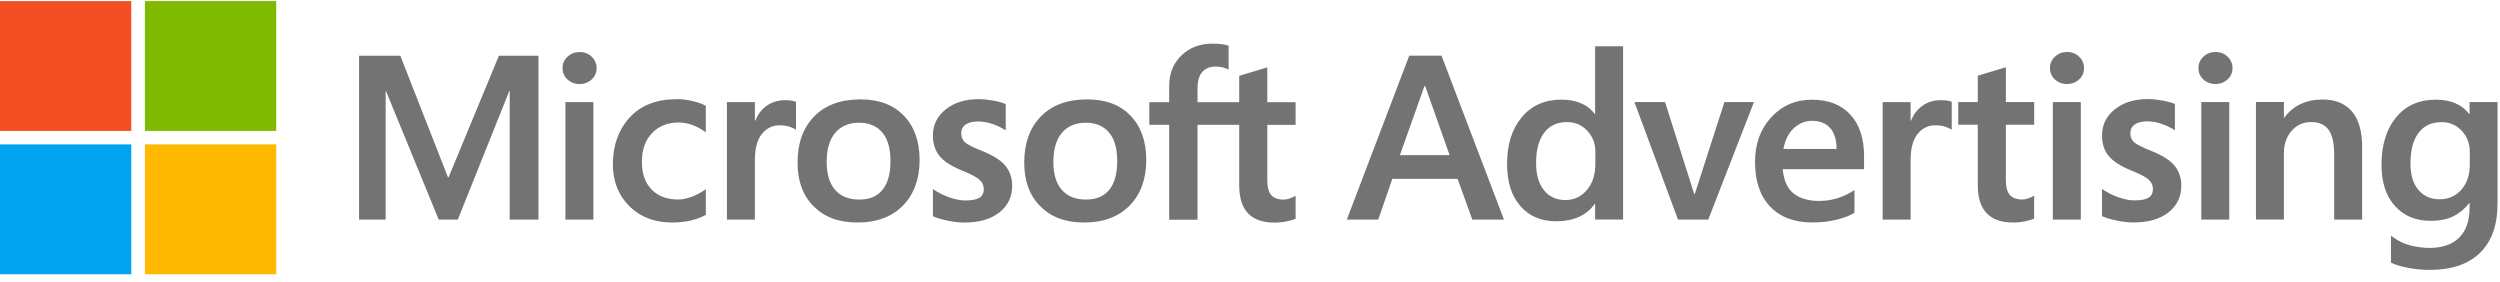
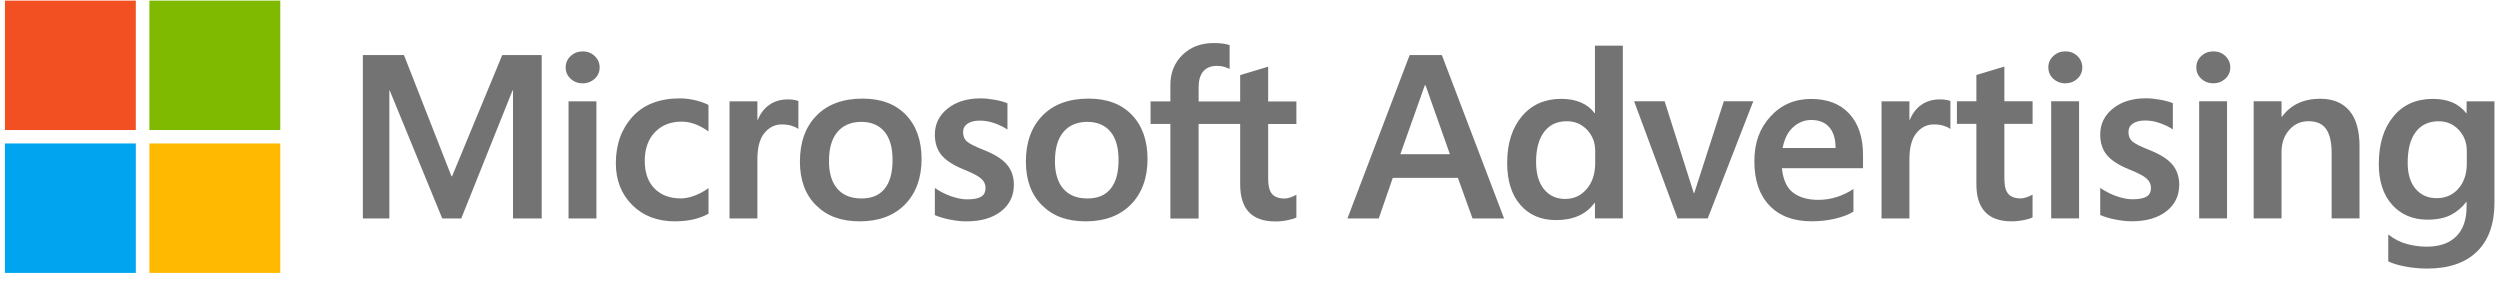
- <svg xmlns="http://www.w3.org/2000/svg" width="311" height="35" viewBox="0 0 311 35" fill="none">
-   <path d="M66.987 6.93V27.321H63.407V11.338H63.35L56.949 27.321H54.577L48.019 11.338H47.976V27.321H44.668V6.93H49.799L55.722 22.044H55.808L62.066 6.93H66.987ZM69.98 8.478C69.98 7.907 70.189 7.435 70.605 7.048C71.02 6.665 71.516 6.472 72.094 6.472C72.71 6.472 73.216 6.67 73.617 7.062C74.017 7.454 74.218 7.926 74.218 8.478C74.218 9.03 74.013 9.507 73.602 9.885C73.192 10.262 72.686 10.456 72.094 10.456C71.502 10.456 71.001 10.262 70.591 9.88C70.185 9.498 69.98 9.03 69.98 8.478ZM73.817 27.321H70.337V12.703H73.817V27.321ZM84.37 24.819C84.886 24.819 85.459 24.701 86.084 24.465C86.709 24.229 87.282 23.918 87.807 23.526V26.726C87.253 27.038 86.623 27.274 85.917 27.439C85.21 27.599 84.437 27.68 83.592 27.68C81.416 27.68 79.65 27 78.285 25.641C76.924 24.281 76.242 22.544 76.242 20.43C76.242 18.079 76.939 16.144 78.328 14.619C79.717 13.099 81.688 12.334 84.237 12.334C84.891 12.334 85.549 12.419 86.213 12.585C86.881 12.75 87.411 12.943 87.802 13.16V16.46C87.268 16.073 86.719 15.771 86.155 15.558C85.592 15.346 85.019 15.237 84.437 15.237C83.067 15.237 81.96 15.681 81.115 16.559C80.27 17.442 79.85 18.631 79.85 20.127C79.85 21.624 80.256 22.756 81.067 23.583C81.879 24.409 82.977 24.819 84.365 24.819M97.711 12.462C97.988 12.462 98.241 12.481 98.46 12.518C98.68 12.556 98.871 12.603 99.024 12.66V16.144C98.842 16.011 98.575 15.884 98.227 15.766C97.878 15.648 97.453 15.587 96.952 15.587C96.098 15.587 95.377 15.941 94.79 16.653C94.198 17.366 93.907 18.461 93.907 19.939V27.321H90.427V12.703H93.907V15.006H93.964C94.279 14.208 94.761 13.585 95.401 13.137C96.045 12.688 96.814 12.462 97.716 12.462M99.215 20.227C99.215 17.81 99.902 15.893 101.286 14.482C102.666 13.071 104.584 12.363 107.038 12.363C109.348 12.363 111.152 13.042 112.45 14.402C113.749 15.761 114.398 17.597 114.398 19.915C114.398 22.233 113.706 24.172 112.326 25.575C110.947 26.976 109.066 27.68 106.689 27.68C104.312 27.68 102.58 27.014 101.234 25.683C99.888 24.352 99.215 22.535 99.215 20.231M102.837 20.118C102.837 21.647 103.186 22.813 103.887 23.616C104.584 24.423 105.587 24.824 106.895 24.824C108.202 24.824 109.124 24.423 109.782 23.616C110.446 22.808 110.775 21.614 110.775 20.033C110.775 18.452 110.431 17.272 109.749 16.469C109.066 15.667 108.102 15.266 106.866 15.266C105.63 15.266 104.603 15.686 103.897 16.526C103.191 17.366 102.842 18.56 102.842 20.118M119.577 16.549C119.577 17.045 119.734 17.427 120.049 17.711C120.364 17.989 121.066 18.343 122.149 18.768C123.538 19.32 124.517 19.939 125.075 20.623C125.638 21.312 125.915 22.143 125.915 23.12C125.915 24.494 125.381 25.598 124.311 26.434C123.242 27.269 121.796 27.684 119.977 27.684C119.362 27.684 118.684 27.614 117.944 27.462C117.2 27.316 116.57 27.127 116.054 26.901V23.517C116.684 23.951 117.367 24.3 118.097 24.555C118.827 24.81 119.486 24.937 120.082 24.937C120.87 24.937 121.448 24.829 121.82 24.612C122.192 24.394 122.378 24.026 122.378 23.517C122.378 23.044 122.183 22.643 121.796 22.313C121.409 21.987 120.674 21.61 119.591 21.18C118.307 20.647 117.395 20.052 116.861 19.386C116.326 18.721 116.054 17.881 116.054 16.856C116.054 15.539 116.584 14.454 117.644 13.609C118.703 12.759 120.078 12.334 121.763 12.334C122.278 12.334 122.86 12.391 123.505 12.504C124.144 12.618 124.684 12.764 125.113 12.948V16.219C124.655 15.917 124.116 15.653 123.505 15.435C122.889 15.218 122.283 15.11 121.677 15.11C121.013 15.11 120.503 15.237 120.13 15.492C119.763 15.747 119.577 16.101 119.577 16.545M127.414 20.227C127.414 17.81 128.106 15.893 129.485 14.482C130.865 13.071 132.784 12.363 135.237 12.363C137.547 12.363 139.351 13.042 140.65 14.402C141.948 15.761 142.597 17.597 142.597 19.915C142.597 22.233 141.905 24.172 140.526 25.575C139.146 26.976 137.266 27.68 134.889 27.68C132.512 27.68 130.779 27.014 129.433 25.683C128.087 24.352 127.414 22.535 127.414 20.231M131.037 20.118C131.037 21.647 131.385 22.813 132.087 23.616C132.788 24.423 133.786 24.824 135.094 24.824C136.402 24.824 137.323 24.423 137.986 23.616C138.65 22.808 138.979 21.614 138.979 20.033C138.979 18.452 138.635 17.272 137.953 16.469C137.266 15.667 136.306 15.266 135.07 15.266C133.834 15.266 132.807 15.686 132.101 16.526C131.395 17.366 131.046 18.56 131.046 20.118M154.153 15.525H148.969V27.331H145.447V15.525H142.974V12.712H145.447V10.678C145.447 9.143 145.953 7.883 146.965 6.901C147.976 5.92 149.27 5.429 150.855 5.429C151.275 5.429 151.652 5.452 151.976 5.495C152.301 5.537 152.592 5.603 152.84 5.688V8.662C152.726 8.596 152.525 8.516 152.234 8.421C151.948 8.327 151.618 8.28 151.241 8.28C150.511 8.28 149.952 8.506 149.561 8.955C149.17 9.403 148.974 10.073 148.974 10.951V12.717H154.158V9.431L157.651 8.379V12.717H161.174V15.53H157.651V22.37C157.651 23.271 157.818 23.904 158.148 24.276C158.477 24.645 158.997 24.833 159.709 24.833C159.909 24.833 160.153 24.786 160.434 24.692C160.716 24.598 160.964 24.484 161.174 24.352V27.198C160.954 27.321 160.587 27.434 160.071 27.538C159.561 27.642 159.055 27.694 158.554 27.694C157.088 27.694 155.986 27.307 155.255 26.537C154.52 25.763 154.158 24.602 154.158 23.044V15.535L154.153 15.525Z" fill="#737373" />
-   <path d="M16.333 0.133H0V16.285H16.333V0.133Z" fill="#F25022" />
-   <path d="M34.363 0.133H18.029V16.285H34.363V0.133Z" fill="#7FBA00" />
-   <path d="M16.333 17.962H0V34.115H16.333V17.962Z" fill="#00A4EF" />
-   <path d="M34.363 17.962H18.029V34.115H34.363V17.962Z" fill="#FFB900" />
-   <path d="M179.328 6.929L187.094 27.32H183.155L181.328 22.255H173.203L171.453 27.32H167.543L175.309 6.929H179.338H179.328ZM177.199 10.71L174.148 19.3H180.33L177.294 10.71H177.194H177.199Z" fill="#737373" />
-   <path d="M198.434 5.757H201.913V27.314H198.434V25.379H198.376C197.852 26.101 197.183 26.639 196.386 26.993C195.585 27.347 194.649 27.527 193.575 27.527C191.714 27.527 190.233 26.894 189.131 25.634C188.029 24.373 187.479 22.622 187.479 20.385C187.479 17.968 188.091 16.033 189.313 14.574C190.534 13.12 192.172 12.394 194.224 12.394C195.154 12.394 195.976 12.545 196.682 12.847C197.394 13.149 197.957 13.592 198.376 14.168H198.434V5.752V5.757ZM194.755 24.883C195.81 24.883 196.692 24.473 197.399 23.646C198.109 22.82 198.463 21.744 198.463 20.418V18.855C198.463 17.841 198.124 16.977 197.45 16.259C196.772 15.542 195.933 15.188 194.926 15.188C193.699 15.188 192.754 15.632 192.086 16.524C191.418 17.416 191.088 18.667 191.088 20.276C191.088 21.725 191.418 22.858 192.072 23.67C192.73 24.482 193.623 24.888 194.755 24.888V24.883Z" fill="#737373" />
-   <path d="M218.191 12.697L212.509 27.316H208.744L203.321 12.697H207.131L210.768 24.158H210.825L214.519 12.697H218.191Z" fill="#737373" />
-   <path d="M230.695 23.634V26.467C230.119 26.825 229.368 27.118 228.437 27.34C227.507 27.562 226.515 27.675 225.46 27.675C223.206 27.675 221.455 27.014 220.204 25.697C218.953 24.38 218.328 22.544 218.328 20.194C218.328 17.843 218.997 16.063 220.333 14.6C221.67 13.137 223.364 12.405 225.416 12.405C227.468 12.405 229.049 13.024 230.185 14.26C231.321 15.497 231.889 17.206 231.889 19.386V21.048H221.765C221.918 22.516 222.395 23.545 223.198 24.125C223.999 24.711 225.029 24.999 226.295 24.999C227.13 24.999 227.923 24.871 228.682 24.621C229.441 24.371 230.109 24.041 230.695 23.634ZM228.466 18.527C228.466 17.39 228.199 16.521 227.669 15.926C227.139 15.327 226.385 15.03 225.421 15.03C224.586 15.03 223.842 15.327 223.178 15.917C222.515 16.512 222.075 17.38 221.856 18.527H228.471H228.466Z" fill="#737373" />
-   <path d="M241.488 12.461C241.765 12.461 242.012 12.48 242.237 12.518C242.456 12.555 242.642 12.602 242.796 12.659V16.143C242.614 16.011 242.347 15.883 241.998 15.765C241.65 15.647 241.224 15.586 240.724 15.586C239.87 15.586 239.148 15.94 238.561 16.652C237.975 17.365 237.679 18.46 237.679 19.938V27.32H234.2V12.702H237.679V15.005H237.735C238.051 14.207 238.533 13.584 239.172 13.136C239.816 12.687 240.585 12.461 241.488 12.461Z" fill="#737373" />
-   <path d="M251.582 24.819C251.783 24.819 252.026 24.772 252.307 24.678C252.589 24.583 252.838 24.47 253.047 24.338V27.184C252.828 27.307 252.461 27.42 251.95 27.524C251.438 27.628 250.933 27.68 250.432 27.68C248.966 27.68 247.864 27.293 247.134 26.519C246.399 25.745 246.035 24.583 246.035 23.026V15.516H243.606V12.698H246.035V9.413L249.529 8.36V12.698H253.052V15.516H249.529V22.355C249.529 23.257 249.697 23.89 250.026 24.262C250.356 24.631 250.875 24.819 251.587 24.819H251.582Z" fill="#737373" />
-   <path d="M255.016 8.474C255.016 7.903 255.226 7.431 255.641 7.044C256.057 6.662 256.553 6.468 257.129 6.468C257.741 6.468 258.253 6.666 258.652 7.058C259.053 7.45 259.254 7.922 259.254 8.474C259.254 9.026 259.049 9.503 258.639 9.881C258.228 10.258 257.722 10.452 257.129 10.452C256.539 10.452 256.037 10.258 255.626 9.876C255.222 9.494 255.016 9.026 255.016 8.474ZM258.853 12.699V27.317H255.374V12.699H258.853Z" fill="#737373" />
-   <path d="M265.015 16.539C265.015 17.03 265.172 17.417 265.487 17.7C265.801 17.979 266.504 18.333 267.586 18.758C268.976 19.31 269.954 19.928 270.514 20.613C271.077 21.302 271.353 22.133 271.353 23.11C271.353 24.483 270.818 25.588 269.75 26.424C268.68 27.259 267.233 27.674 265.415 27.674C264.8 27.674 264.122 27.599 263.382 27.453C262.638 27.306 262.007 27.117 261.492 26.891V23.506C262.126 23.941 262.804 24.29 263.534 24.545C264.264 24.8 264.924 24.927 265.52 24.927C266.308 24.927 266.886 24.819 267.263 24.601C267.635 24.384 267.821 24.021 267.821 23.506C267.821 23.034 267.625 22.633 267.238 22.303C266.852 21.972 266.112 21.599 265.028 21.17C263.745 20.637 262.834 20.042 262.298 19.376C261.759 18.711 261.492 17.87 261.492 16.846C261.492 15.529 262.021 14.444 263.081 13.599C264.141 12.749 265.515 12.324 267.199 12.324C267.716 12.324 268.298 12.381 268.942 12.494C269.586 12.607 270.122 12.754 270.556 12.933V16.204C270.098 15.902 269.559 15.643 268.942 15.421C268.327 15.204 267.721 15.095 267.114 15.095C266.45 15.095 265.936 15.222 265.568 15.477C265.201 15.732 265.015 16.086 265.015 16.53V16.539Z" fill="#737373" />
-   <path d="M273.483 8.474C273.483 7.903 273.693 7.431 274.108 7.044C274.523 6.657 275.02 6.468 275.598 6.468C276.213 6.468 276.719 6.666 277.121 7.058C277.52 7.45 277.726 7.922 277.726 8.474C277.726 9.026 277.52 9.503 277.106 9.881C276.69 10.258 276.189 10.452 275.598 10.452C275.006 10.452 274.504 10.258 274.093 9.876C273.684 9.494 273.483 9.026 273.483 8.474ZM277.32 12.699V27.317H273.841V12.699H277.32Z" fill="#737373" />
-   <path d="M293.851 18.37V27.315H290.372V19.154C290.372 17.818 290.142 16.822 289.689 16.166C289.236 15.51 288.501 15.184 287.498 15.184C286.496 15.184 285.713 15.548 285.074 16.279C284.435 17.011 284.119 17.927 284.119 19.036V27.31H280.64V12.692H284.119V14.627H284.176C284.721 13.877 285.395 13.315 286.191 12.942C286.988 12.569 287.904 12.38 288.95 12.38C290.519 12.38 291.733 12.876 292.582 13.867C293.432 14.858 293.856 16.359 293.856 18.37H293.851Z" fill="#737373" />
-   <path d="M307.213 12.701H310.693V25.342C310.693 27.994 309.967 30.034 308.517 31.45C307.065 32.866 304.984 33.574 302.284 33.574C301.371 33.574 300.474 33.489 299.586 33.323C298.698 33.158 297.982 32.941 297.439 32.677V29.321C298.215 29.92 299.013 30.322 299.839 30.529C300.665 30.737 301.452 30.841 302.211 30.841C303.824 30.841 305.06 30.416 305.92 29.561C306.784 28.707 307.213 27.47 307.213 25.851V25.266H307.156C306.641 25.96 305.996 26.498 305.237 26.885C304.473 27.272 303.515 27.47 302.355 27.47C300.512 27.47 299.037 26.852 297.924 25.616C296.812 24.379 296.259 22.679 296.259 20.517C296.259 18.035 296.866 16.062 298.078 14.594C299.29 13.126 300.928 12.399 302.989 12.399C303.929 12.399 304.746 12.545 305.433 12.838C306.125 13.13 306.698 13.579 307.161 14.174H307.217V12.696L307.213 12.701ZM299.863 20.381C299.863 21.764 300.193 22.845 300.847 23.623C301.505 24.402 302.382 24.789 303.486 24.789C304.588 24.789 305.491 24.393 306.192 23.6C306.889 22.807 307.242 21.764 307.242 20.466V18.889C307.242 17.855 306.908 16.982 306.235 16.265C305.562 15.547 304.732 15.193 303.733 15.193C302.497 15.193 301.542 15.637 300.869 16.524C300.198 17.412 299.863 18.696 299.863 20.386V20.381Z" fill="#737373" />
+ <svg xmlns="http://www.w3.org/2000/svg" width="312" height="35" viewBox="0 0 312 35" fill="none">
+   <path d="M67.603 6.873V27.264H64.023V11.281H63.965L57.565 27.264H55.193L48.634 11.281H48.591V27.264H45.284V6.873H50.415L56.338 21.987H56.424L62.681 6.873H67.603ZM70.595 8.421C70.595 7.85 70.805 7.378 71.221 6.991C71.636 6.608 72.132 6.415 72.71 6.415C73.325 6.415 73.831 6.613 74.232 7.005C74.633 7.397 74.834 7.869 74.834 8.421C74.834 8.973 74.629 9.45 74.218 9.827C73.808 10.205 73.302 10.399 72.71 10.399C72.118 10.399 71.617 10.205 71.206 9.823C70.8 9.44 70.595 8.973 70.595 8.421ZM74.433 27.264H70.953V12.645H74.433V27.264ZM84.986 24.762C85.501 24.762 86.074 24.644 86.7 24.408C87.325 24.172 87.898 23.861 88.423 23.469V26.669C87.869 26.981 87.239 27.217 86.532 27.382C85.826 27.542 85.053 27.622 84.208 27.622C82.031 27.622 80.266 26.943 78.9 25.583C77.54 24.224 76.857 22.487 76.857 20.372C76.857 18.022 77.554 16.086 78.943 14.562C80.332 13.042 82.304 12.277 84.853 12.277C85.506 12.277 86.165 12.362 86.828 12.527C87.497 12.693 88.026 12.886 88.418 13.103V16.403C87.883 16.015 87.334 15.714 86.771 15.501C86.208 15.289 85.635 15.18 85.053 15.18C83.683 15.18 82.576 15.624 81.731 16.502C80.886 17.384 80.466 18.574 80.466 20.07C80.466 21.567 80.872 22.699 81.683 23.525C82.495 24.352 83.592 24.762 84.981 24.762M98.327 12.405C98.604 12.405 98.857 12.424 99.076 12.461C99.296 12.499 99.487 12.546 99.639 12.603V16.086C99.458 15.954 99.191 15.827 98.842 15.709C98.494 15.591 98.069 15.529 97.568 15.529C96.713 15.529 95.993 15.883 95.406 16.596C94.814 17.309 94.523 18.404 94.523 19.881V27.264H91.043V12.645H94.523V14.949H94.58C94.895 14.151 95.377 13.528 96.017 13.08C96.661 12.631 97.43 12.405 98.332 12.405M99.83 20.169C99.83 17.753 100.518 15.836 101.902 14.425C103.281 13.014 105.2 12.306 107.653 12.306C109.964 12.306 111.768 12.985 113.066 14.345C114.364 15.704 115.013 17.54 115.013 19.858C115.013 22.175 114.321 24.115 112.942 25.517C111.563 26.919 109.682 27.622 107.305 27.622C104.928 27.622 103.195 26.957 101.849 25.626C100.503 24.295 99.83 22.477 99.83 20.174M103.453 20.061C103.453 21.59 103.802 22.756 104.503 23.558C105.2 24.366 106.202 24.767 107.51 24.767C108.818 24.767 109.739 24.366 110.398 23.558C111.061 22.751 111.391 21.557 111.391 19.976C111.391 18.395 111.047 17.215 110.365 16.412C109.682 15.61 108.718 15.209 107.482 15.209C106.245 15.209 105.219 15.629 104.513 16.469C103.806 17.309 103.458 18.503 103.458 20.061M120.192 16.492C120.192 16.988 120.35 17.37 120.665 17.654C120.98 17.932 121.681 18.286 122.765 18.711C124.154 19.263 125.132 19.881 125.691 20.566C126.254 21.255 126.531 22.086 126.531 23.063C126.531 24.436 125.996 25.541 124.927 26.377C123.858 27.212 122.412 27.627 120.593 27.627C119.977 27.627 119.3 27.556 118.56 27.405C117.815 27.259 117.185 27.07 116.67 26.844V23.459C117.3 23.894 117.982 24.243 118.713 24.498C119.443 24.753 120.102 24.88 120.698 24.88C121.486 24.88 122.063 24.772 122.436 24.554C122.808 24.337 122.994 23.969 122.994 23.459C122.994 22.987 122.798 22.586 122.412 22.256C122.025 21.93 121.29 21.552 120.207 21.123C118.923 20.59 118.011 19.995 117.476 19.329C116.942 18.664 116.67 17.823 116.67 16.799C116.67 15.482 117.2 14.397 118.259 13.552C119.319 12.702 120.694 12.277 122.378 12.277C122.894 12.277 123.476 12.334 124.121 12.447C124.76 12.56 125.3 12.707 125.729 12.891V16.162C125.271 15.86 124.732 15.595 124.121 15.378C123.505 15.161 122.899 15.053 122.292 15.053C121.629 15.053 121.118 15.18 120.746 15.435C120.378 15.69 120.192 16.044 120.192 16.488M128.03 20.169C128.03 17.753 128.722 15.836 130.101 14.425C131.481 13.014 133.399 12.306 135.853 12.306C138.163 12.306 139.967 12.985 141.265 14.345C142.564 15.704 143.213 17.54 143.213 19.858C143.213 22.175 142.521 24.115 141.141 25.517C139.762 26.919 137.881 27.622 135.504 27.622C133.127 27.622 131.395 26.957 130.049 25.626C128.703 24.295 128.03 22.477 128.03 20.174M131.652 20.061C131.652 21.59 132.001 22.756 132.702 23.558C133.404 24.366 134.402 24.767 135.71 24.767C137.017 24.767 137.939 24.366 138.602 23.558C139.266 22.751 139.595 21.557 139.595 19.976C139.595 18.395 139.251 17.215 138.569 16.412C137.881 15.61 136.922 15.209 135.686 15.209C134.449 15.209 133.423 15.629 132.717 16.469C132.01 17.309 131.662 18.503 131.662 20.061M154.768 15.468H149.585V27.273H146.062V15.468H143.59V12.655H146.062V10.62C146.062 9.086 146.568 7.826 147.58 6.844C148.592 5.862 149.886 5.372 151.47 5.372C151.89 5.372 152.267 5.395 152.592 5.438C152.916 5.48 153.208 5.546 153.456 5.631V8.605C153.341 8.539 153.141 8.459 152.85 8.364C152.563 8.27 152.234 8.223 151.857 8.223C151.127 8.223 150.568 8.449 150.177 8.898C149.785 9.346 149.59 10.016 149.59 10.894V12.659H154.773V9.374L158.267 8.322V12.659H161.79V15.473H158.267V22.312C158.267 23.214 158.434 23.846 158.763 24.219C159.093 24.587 159.613 24.776 160.324 24.776C160.525 24.776 160.768 24.729 161.05 24.635C161.331 24.54 161.58 24.427 161.79 24.295V27.141C161.57 27.264 161.203 27.377 160.687 27.481C160.176 27.585 159.67 27.637 159.169 27.637C157.704 27.637 156.601 27.25 155.871 26.48C155.136 25.706 154.773 24.545 154.773 22.987V15.477L154.768 15.468Z" fill="#737373" />
+   <path d="M16.949 0.076H0.616V16.228H16.949V0.076Z" fill="#F25022" />
+   <path d="M34.978 0.076H18.645V16.228H34.978V0.076Z" fill="#7FBA00" />
+   <path d="M16.949 17.905H0.616V34.058H16.949V17.905Z" fill="#00A4EF" />
+   <path d="M34.978 17.905H18.645V34.058H34.978V17.905Z" fill="#FFB900" />
+   <path d="M179.944 6.872L187.71 27.263H183.771L181.944 22.198H173.819L172.068 27.263H168.159L175.924 6.872H179.954H179.944ZM177.814 10.652L174.764 19.243H180.946L177.91 10.652H177.81H177.814Z" fill="#737373" />
+   <path d="M199.05 5.7H202.529V27.257H199.05V25.322H198.992C198.468 26.044 197.799 26.582 197.001 26.936C196.2 27.29 195.265 27.469 194.191 27.469C192.33 27.469 190.849 26.837 189.747 25.577C188.645 24.316 188.095 22.565 188.095 20.328C188.095 17.911 188.707 15.976 189.928 14.517C191.15 13.063 192.788 12.336 194.84 12.336C195.77 12.336 196.592 12.488 197.298 12.79C198.01 13.092 198.573 13.535 198.992 14.111H199.05V5.695V5.7ZM195.37 24.826C196.425 24.826 197.307 24.415 198.014 23.589C198.725 22.763 199.079 21.687 199.079 20.361V18.798C199.079 17.784 198.739 16.92 198.066 16.202C197.388 15.485 196.548 15.131 195.542 15.131C194.315 15.131 193.37 15.574 192.702 16.466C192.034 17.359 191.703 18.61 191.703 20.219C191.703 21.668 192.034 22.801 192.687 23.613C193.346 24.425 194.239 24.831 195.37 24.831V24.826Z" fill="#737373" />
+   <path d="M218.807 12.64L213.125 27.259H209.36L203.937 12.64H207.746L211.384 24.101H211.441L215.135 12.64H218.807Z" fill="#737373" />
+   <path d="M231.31 23.577V26.41C230.734 26.768 229.983 27.061 229.053 27.283C228.123 27.505 227.131 27.618 226.076 27.618C223.821 27.618 222.07 26.957 220.82 25.64C219.569 24.323 218.944 22.487 218.944 20.136C218.944 17.786 219.612 16.006 220.949 14.543C222.286 13.08 223.98 12.348 226.032 12.348C228.084 12.348 229.665 12.966 230.801 14.203C231.937 15.44 232.505 17.148 232.505 19.329V20.991H222.381C222.533 22.459 223.011 23.488 223.813 24.068C224.614 24.654 225.645 24.942 226.91 24.942C227.745 24.942 228.538 24.814 229.297 24.564C230.056 24.314 230.725 23.983 231.31 23.577ZM229.082 18.47C229.082 17.333 228.815 16.464 228.284 15.869C227.755 15.27 227.001 14.973 226.037 14.973C225.202 14.973 224.457 15.27 223.794 15.86C223.13 16.455 222.69 17.323 222.472 18.47H229.087H229.082Z" fill="#737373" />
+   <path d="M242.104 12.404C242.38 12.404 242.628 12.423 242.853 12.46C243.071 12.498 243.258 12.545 243.411 12.602V16.085C243.23 15.953 242.963 15.826 242.613 15.708C242.266 15.59 241.84 15.528 241.34 15.528C240.486 15.528 239.764 15.883 239.176 16.595C238.591 17.308 238.295 18.403 238.295 19.881V27.263H234.815V12.645H238.295V14.948H238.351C238.667 14.15 239.149 13.527 239.788 13.079C240.432 12.63 241.201 12.404 242.104 12.404Z" fill="#737373" />
+   <path d="M252.198 24.762C252.399 24.762 252.641 24.715 252.923 24.621C253.205 24.526 253.454 24.413 253.663 24.281V27.127C253.444 27.25 253.077 27.363 252.565 27.467C252.054 27.571 251.549 27.623 251.047 27.623C249.581 27.623 248.479 27.236 247.75 26.462C247.015 25.688 246.651 24.526 246.651 22.969V15.459H244.222V12.641H246.651V9.356L250.145 8.303V12.641H253.667V15.459H250.145V22.298C250.145 23.2 250.313 23.832 250.641 24.205C250.971 24.573 251.491 24.762 252.203 24.762H252.198Z" fill="#737373" />
+   <path d="M255.632 8.417C255.632 7.846 255.842 7.374 256.256 6.987C256.672 6.604 257.169 6.411 257.745 6.411C258.357 6.411 258.868 6.609 259.268 7.001C259.669 7.393 259.87 7.865 259.87 8.417C259.87 8.969 259.664 9.446 259.255 9.824C258.844 10.201 258.337 10.395 257.745 10.395C257.155 10.395 256.653 10.201 256.242 9.819C255.837 9.437 255.632 8.969 255.632 8.417ZM259.469 12.642V27.26H255.989V12.642H259.469Z" fill="#737373" />
+   <path d="M265.631 16.482C265.631 16.973 265.788 17.36 266.103 17.643C266.417 17.922 267.119 18.276 268.202 18.701C269.592 19.253 270.569 19.871 271.129 20.556C271.692 21.245 271.969 22.076 271.969 23.053C271.969 24.426 271.434 25.531 270.366 26.366C269.296 27.202 267.849 27.617 266.03 27.617C265.415 27.617 264.737 27.542 263.998 27.395C263.254 27.249 262.622 27.06 262.108 26.834V23.449C262.742 23.884 263.42 24.233 264.15 24.488C264.88 24.742 265.54 24.87 266.136 24.87C266.924 24.87 267.501 24.761 267.878 24.544C268.251 24.327 268.437 23.964 268.437 23.449C268.437 22.977 268.241 22.576 267.854 22.246C267.467 21.915 266.728 21.542 265.644 21.113C264.36 20.579 263.449 19.985 262.914 19.319C262.375 18.654 262.108 17.813 262.108 16.789C262.108 15.472 262.637 14.386 263.697 13.541C264.757 12.692 266.131 12.267 267.815 12.267C268.331 12.267 268.914 12.324 269.558 12.437C270.202 12.55 270.738 12.697 271.171 12.876V16.147C270.713 15.845 270.175 15.585 269.558 15.364C268.943 15.146 268.336 15.038 267.729 15.038C267.066 15.038 266.551 15.165 266.184 15.42C265.817 15.675 265.631 16.029 265.631 16.473V16.482Z" fill="#737373" />
+   <path d="M274.099 8.417C274.099 7.846 274.309 7.374 274.723 6.987C275.139 6.6 275.636 6.411 276.214 6.411C276.829 6.411 277.335 6.609 277.736 7.001C278.136 7.393 278.342 7.865 278.342 8.417C278.342 8.969 278.136 9.446 277.722 9.824C277.306 10.201 276.804 10.395 276.214 10.395C275.621 10.395 275.12 10.201 274.709 9.819C274.299 9.437 274.099 8.969 274.099 8.417ZM277.935 12.642V27.26H274.456V12.642H277.935Z" fill="#737373" />
+   <path d="M294.467 18.313V27.258H290.988V19.097C290.988 17.761 290.758 16.765 290.305 16.109C289.852 15.453 289.117 15.127 288.114 15.127C287.112 15.127 286.329 15.49 285.69 16.222C285.051 16.954 284.735 17.869 284.735 18.979V27.253H281.256V12.635H284.735V14.57H284.792C285.337 13.819 286.01 13.258 286.806 12.885C287.604 12.512 288.52 12.323 289.565 12.323C291.135 12.323 292.349 12.819 293.198 13.81C294.048 14.801 294.472 16.302 294.472 18.313H294.467Z" fill="#737373" />
+   <path d="M307.828 12.644H311.309V25.285C311.309 27.937 310.582 29.976 309.133 31.392C307.681 32.809 305.6 33.517 302.899 33.517C301.987 33.517 301.09 33.431 300.202 33.266C299.313 33.101 298.598 32.884 298.054 32.62V29.264C298.831 29.863 299.629 30.264 300.454 30.472C301.281 30.68 302.068 30.784 302.826 30.784C304.44 30.784 305.676 30.359 306.535 29.504C307.4 28.65 307.828 27.413 307.828 25.794V25.209H307.772C307.257 25.903 306.611 26.441 305.853 26.828C305.089 27.215 304.131 27.413 302.97 27.413C301.127 27.413 299.653 26.795 298.54 25.558C297.428 24.322 296.875 22.622 296.875 20.46C296.875 17.978 297.482 16.005 298.694 14.537C299.906 13.069 301.543 12.342 303.605 12.342C304.545 12.342 305.362 12.488 306.048 12.781C306.741 13.073 307.314 13.522 307.777 14.117H307.833V12.639L307.828 12.644ZM300.478 20.323C300.478 21.707 300.809 22.788 301.462 23.566C302.121 24.345 302.998 24.732 304.102 24.732C305.204 24.732 306.107 24.336 306.807 23.543C307.505 22.75 307.857 21.707 307.857 20.409V18.832C307.857 17.798 307.524 16.925 306.851 16.208C306.178 15.49 305.348 15.136 304.349 15.136C303.113 15.136 302.158 15.58 301.485 16.467C300.813 17.355 300.478 18.639 300.478 20.328V20.323Z" fill="#737373" />
</svg>
